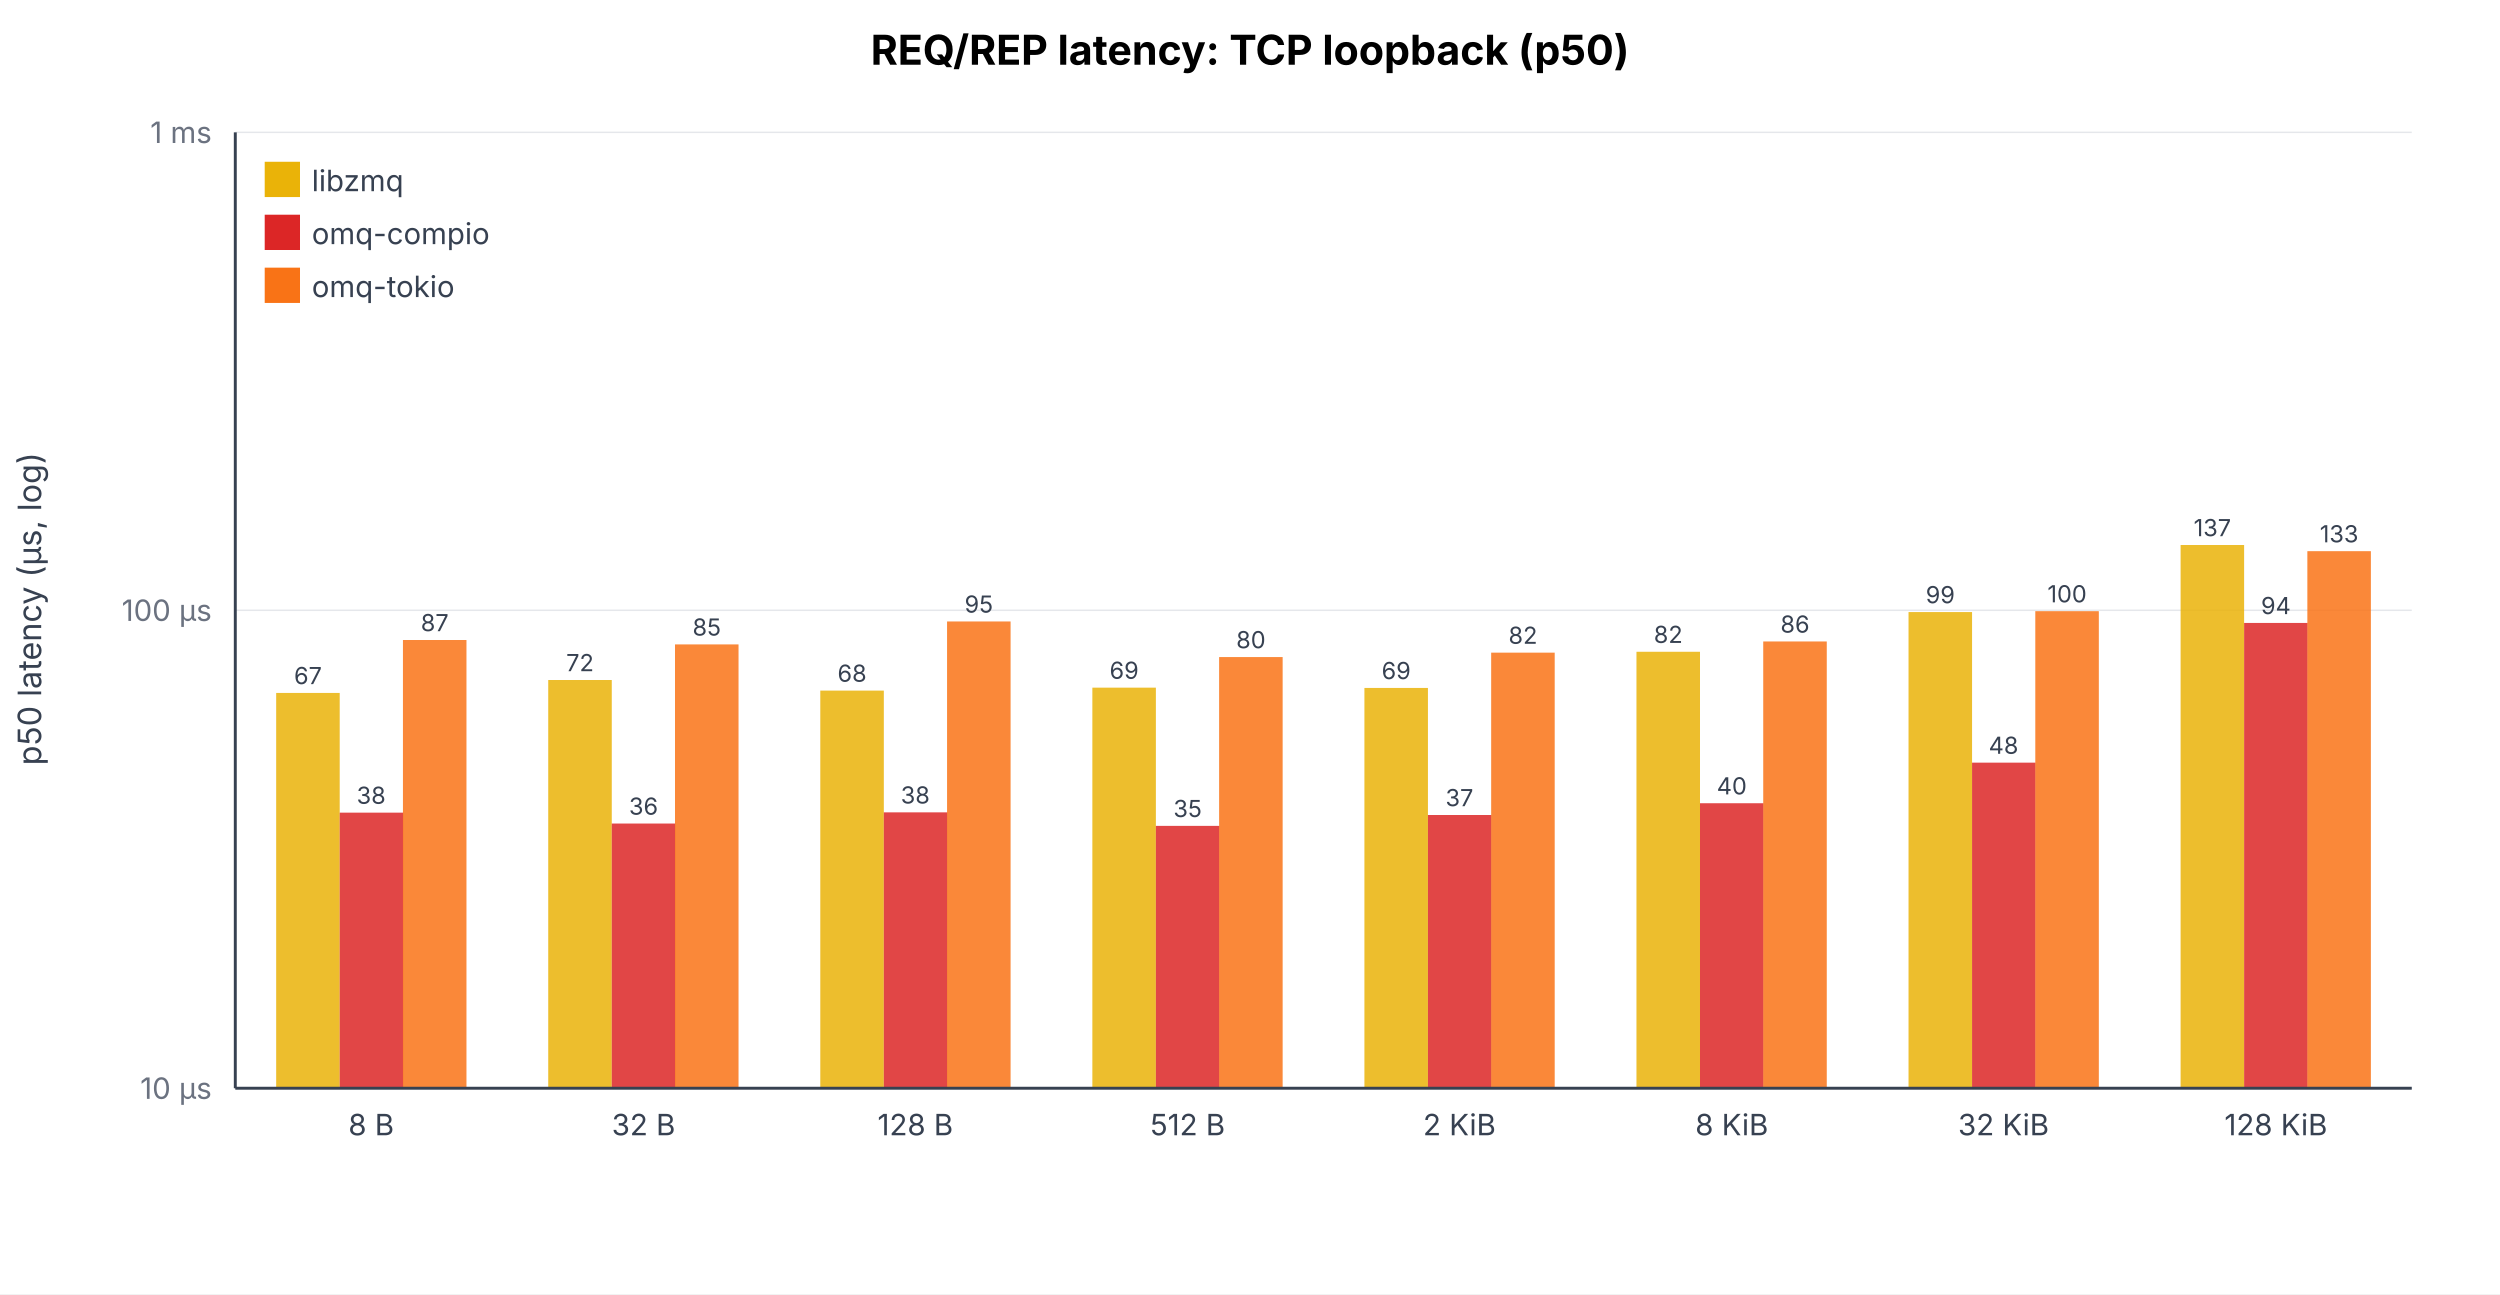
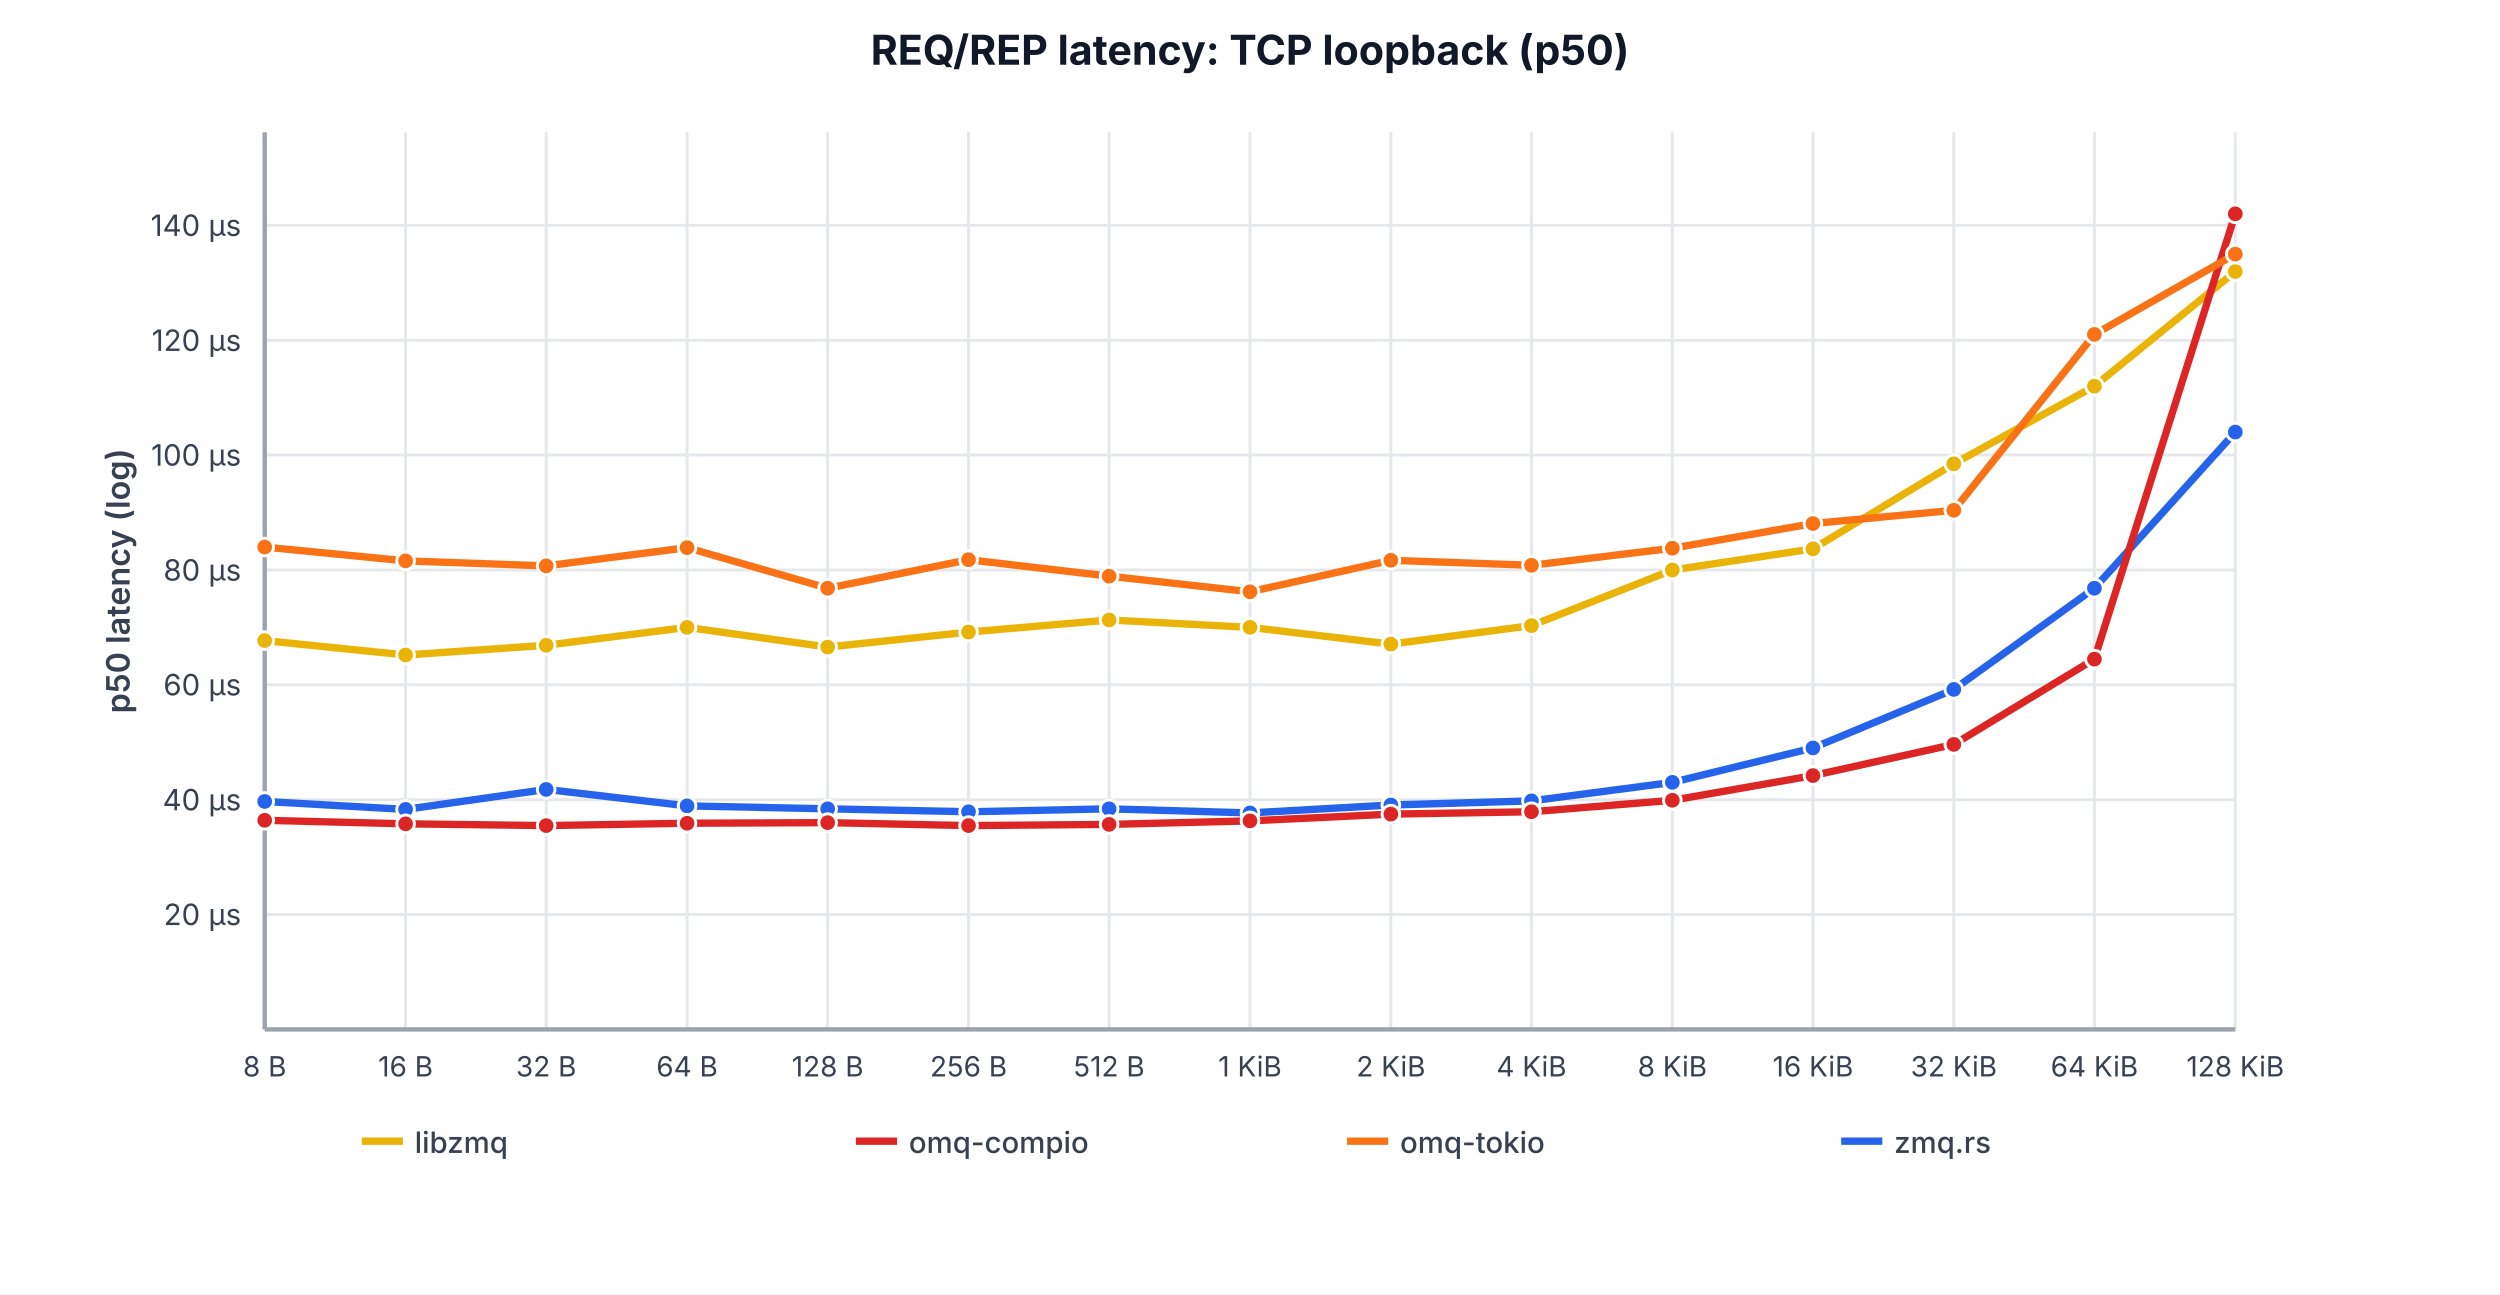
- <svg xmlns="http://www.w3.org/2000/svg" viewBox="0 0 850 440" font-family="system-ui,-apple-system,sans-serif" font-size="11">
-   <rect width="850" height="440" fill="#fff" />
-   <text x="425" y="22" text-anchor="middle" font-size="14" font-weight="bold">REQ/REP latency: TCP loopback (p50)</text>
-   <line x1="80" y1="370.0" x2="820" y2="370.0" stroke="#e5e7eb" stroke-width="0.5" />
-   <text x="72" y="370.0" text-anchor="end" dominant-baseline="middle" font-size="10" fill="#6b7280">10 µs</text>
-   <line x1="80" y1="207.5" x2="820" y2="207.5" stroke="#e5e7eb" stroke-width="0.5" />
-   <text x="72" y="207.5" text-anchor="end" dominant-baseline="middle" font-size="10" fill="#6b7280">100 µs</text>
-   <line x1="80" y1="45.0" x2="820" y2="45.0" stroke="#e5e7eb" stroke-width="0.5" />
-   <text x="72" y="45.0" text-anchor="end" dominant-baseline="middle" font-size="10" fill="#6b7280">1 ms</text>
-   <rect x="93.9" y="235.6" width="21.6" height="134.4" fill="#eab308" opacity="0.85" />
-   <text x="104.7" y="232.6" text-anchor="middle" font-size="8" fill="#374151">67</text>
-   <rect x="115.5" y="276.3" width="21.6" height="93.7" fill="#dc2626" opacity="0.85" />
-   <text x="126.2" y="273.3" text-anchor="middle" font-size="8" fill="#374151">38</text>
-   <rect x="137.0" y="217.6" width="21.6" height="152.4" fill="#f97316" opacity="0.85" />
-   <text x="147.8" y="214.6" text-anchor="middle" font-size="8" fill="#374151">87</text>
-   <text x="126.2" y="386" text-anchor="middle" font-size="10" fill="#374151">8 B</text>
-   <rect x="186.4" y="231.2" width="21.6" height="138.8" fill="#eab308" opacity="0.85" />
-   <text x="197.2" y="228.2" text-anchor="middle" font-size="8" fill="#374151">72</text>
-   <rect x="208.0" y="280.0" width="21.6" height="90.0" fill="#dc2626" opacity="0.85" />
-   <text x="218.8" y="277.0" text-anchor="middle" font-size="8" fill="#374151">36</text>
-   <rect x="229.5" y="219.1" width="21.6" height="150.9" fill="#f97316" opacity="0.85" />
-   <text x="240.3" y="216.1" text-anchor="middle" font-size="8" fill="#374151">85</text>
-   <text x="218.8" y="386" text-anchor="middle" font-size="10" fill="#374151">32 B</text>
-   <rect x="278.9" y="234.8" width="21.6" height="135.2" fill="#eab308" opacity="0.85" />
-   <text x="289.7" y="231.8" text-anchor="middle" font-size="8" fill="#374151">68</text>
-   <rect x="300.5" y="276.2" width="21.6" height="93.8" fill="#dc2626" opacity="0.85" />
-   <text x="311.2" y="273.2" text-anchor="middle" font-size="8" fill="#374151">38</text>
-   <rect x="322.0" y="211.3" width="21.6" height="158.7" fill="#f97316" opacity="0.85" />
-   <text x="332.8" y="208.3" text-anchor="middle" font-size="8" fill="#374151">95</text>
-   <text x="311.2" y="386" text-anchor="middle" font-size="10" fill="#374151">128 B</text>
-   <rect x="371.4" y="233.8" width="21.6" height="136.2" fill="#eab308" opacity="0.85" />
-   <text x="382.2" y="230.8" text-anchor="middle" font-size="8" fill="#374151">69</text>
-   <rect x="393.0" y="280.8" width="21.6" height="89.2" fill="#dc2626" opacity="0.85" />
-   <text x="403.8" y="277.8" text-anchor="middle" font-size="8" fill="#374151">35</text>
-   <rect x="414.5" y="223.4" width="21.6" height="146.6" fill="#f97316" opacity="0.85" />
-   <text x="425.3" y="220.4" text-anchor="middle" font-size="8" fill="#374151">80</text>
-   <text x="403.8" y="386" text-anchor="middle" font-size="10" fill="#374151">512 B</text>
-   <rect x="463.9" y="233.9" width="21.6" height="136.1" fill="#eab308" opacity="0.85" />
-   <text x="474.7" y="230.9" text-anchor="middle" font-size="8" fill="#374151">69</text>
-   <rect x="485.5" y="277.1" width="21.6" height="92.9" fill="#dc2626" opacity="0.85" />
-   <text x="496.2" y="274.1" text-anchor="middle" font-size="8" fill="#374151">37</text>
-   <rect x="507.0" y="221.9" width="21.6" height="148.1" fill="#f97316" opacity="0.85" />
-   <text x="517.8" y="218.9" text-anchor="middle" font-size="8" fill="#374151">82</text>
-   <text x="496.2" y="386" text-anchor="middle" font-size="10" fill="#374151">2 KiB</text>
-   <rect x="556.4" y="221.6" width="21.6" height="148.4" fill="#eab308" opacity="0.85" />
-   <text x="567.2" y="218.6" text-anchor="middle" font-size="8" fill="#374151">82</text>
-   <rect x="578.0" y="273.1" width="21.6" height="96.9" fill="#dc2626" opacity="0.85" />
-   <text x="588.8" y="270.1" text-anchor="middle" font-size="8" fill="#374151">40</text>
-   <rect x="599.5" y="218.1" width="21.6" height="151.9" fill="#f97316" opacity="0.85" />
-   <text x="610.3" y="215.1" text-anchor="middle" font-size="8" fill="#374151">86</text>
-   <text x="588.8" y="386" text-anchor="middle" font-size="10" fill="#374151">8 KiB</text>
-   <rect x="648.9" y="208.1" width="21.6" height="161.9" fill="#eab308" opacity="0.85" />
-   <text x="659.7" y="205.1" text-anchor="middle" font-size="8" fill="#374151">99</text>
-   <rect x="670.5" y="259.3" width="21.6" height="110.7" fill="#dc2626" opacity="0.85" />
-   <text x="681.2" y="256.3" text-anchor="middle" font-size="8" fill="#374151">48</text>
-   <rect x="692.0" y="207.8" width="21.6" height="162.2" fill="#f97316" opacity="0.85" />
-   <text x="702.8" y="204.8" text-anchor="middle" font-size="8" fill="#374151">100</text>
-   <text x="681.2" y="386" text-anchor="middle" font-size="10" fill="#374151">32 KiB</text>
-   <rect x="741.4" y="185.3" width="21.6" height="184.7" fill="#eab308" opacity="0.85" />
-   <text x="752.2" y="182.3" text-anchor="middle" font-size="8" fill="#374151">137</text>
-   <rect x="763.0" y="211.8" width="21.6" height="158.2" fill="#dc2626" opacity="0.85" />
-   <text x="773.8" y="208.8" text-anchor="middle" font-size="8" fill="#374151">94</text>
-   <rect x="784.5" y="187.4" width="21.6" height="182.6" fill="#f97316" opacity="0.85" />
-   <text x="795.3" y="184.4" text-anchor="middle" font-size="8" fill="#374151">133</text>
-   <text x="773.8" y="386" text-anchor="middle" font-size="10" fill="#374151">128 KiB</text>
-   <line x1="80" y1="45" x2="80" y2="370" stroke="#374151" stroke-width="1" />
-   <line x1="80" y1="370" x2="820" y2="370" stroke="#374151" stroke-width="1" />
-   <text x="14" y="207" text-anchor="middle" font-size="11" fill="#374151" transform="rotate(-90 14 207)">p50 latency (µs, log)</text>
-   <rect x="90" y="55" width="12" height="12" fill="#eab308" />
-   <text x="106" y="65" font-size="10" fill="#374151">libzmq</text>
-   <rect x="90" y="73" width="12" height="12" fill="#dc2626" />
-   <text x="106" y="83" font-size="10" fill="#374151">omq-compio</text>
-   <rect x="90" y="91" width="12" height="12" fill="#f97316" />
-   <text x="106" y="101" font-size="10" fill="#374151">omq-tokio</text>
+ <svg xmlns="http://www.w3.org/2000/svg" viewBox="0 0 850 440" font-family="system-ui, -apple-system, sans-serif">
+   <rect width="850" height="440" fill="white" />
+   <line x1="90" y1="350.0" x2="760" y2="350.0" stroke="#e5e7eb" stroke-width="1" />
+   <line x1="90" y1="310.9" x2="760" y2="310.9" stroke="#e5e7eb" stroke-width="1" />
+   <text x="82" y="310.9" text-anchor="end" dominant-baseline="middle" fill="#374151" font-size="10">20 µs</text>
+   <line x1="90" y1="271.9" x2="760" y2="271.9" stroke="#e5e7eb" stroke-width="1" />
+   <text x="82" y="271.9" text-anchor="end" dominant-baseline="middle" fill="#374151" font-size="10">40 µs</text>
+   <line x1="90" y1="232.8" x2="760" y2="232.8" stroke="#e5e7eb" stroke-width="1" />
+   <text x="82" y="232.8" text-anchor="end" dominant-baseline="middle" fill="#374151" font-size="10">60 µs</text>
+   <line x1="90" y1="193.8" x2="760" y2="193.8" stroke="#e5e7eb" stroke-width="1" />
+   <text x="82" y="193.8" text-anchor="end" dominant-baseline="middle" fill="#374151" font-size="10">80 µs</text>
+   <line x1="90" y1="154.7" x2="760" y2="154.7" stroke="#e5e7eb" stroke-width="1" />
+   <text x="82" y="154.7" text-anchor="end" dominant-baseline="middle" fill="#374151" font-size="10">100 µs</text>
+   <line x1="90" y1="115.7" x2="760" y2="115.7" stroke="#e5e7eb" stroke-width="1" />
+   <text x="82" y="115.7" text-anchor="end" dominant-baseline="middle" fill="#374151" font-size="10">120 µs</text>
+   <line x1="90" y1="76.6" x2="760" y2="76.6" stroke="#e5e7eb" stroke-width="1" />
+   <text x="82" y="76.6" text-anchor="end" dominant-baseline="middle" fill="#374151" font-size="10">140 µs</text>
+   <line x1="90.0" y1="45" x2="90.0" y2="350" stroke="#e5e7eb" stroke-width="1" />
+   <line x1="137.9" y1="45" x2="137.9" y2="350" stroke="#e5e7eb" stroke-width="1" />
+   <line x1="185.7" y1="45" x2="185.7" y2="350" stroke="#e5e7eb" stroke-width="1" />
+   <line x1="233.6" y1="45" x2="233.6" y2="350" stroke="#e5e7eb" stroke-width="1" />
+   <line x1="281.4" y1="45" x2="281.4" y2="350" stroke="#e5e7eb" stroke-width="1" />
+   <line x1="329.3" y1="45" x2="329.3" y2="350" stroke="#e5e7eb" stroke-width="1" />
+   <line x1="377.1" y1="45" x2="377.1" y2="350" stroke="#e5e7eb" stroke-width="1" />
+   <line x1="425.0" y1="45" x2="425.0" y2="350" stroke="#e5e7eb" stroke-width="1" />
+   <line x1="472.9" y1="45" x2="472.9" y2="350" stroke="#e5e7eb" stroke-width="1" />
+   <line x1="520.7" y1="45" x2="520.7" y2="350" stroke="#e5e7eb" stroke-width="1" />
+   <line x1="568.6" y1="45" x2="568.6" y2="350" stroke="#e5e7eb" stroke-width="1" />
+   <line x1="616.4" y1="45" x2="616.4" y2="350" stroke="#e5e7eb" stroke-width="1" />
+   <line x1="664.3" y1="45" x2="664.3" y2="350" stroke="#e5e7eb" stroke-width="1" />
+   <line x1="712.1" y1="45" x2="712.1" y2="350" stroke="#e5e7eb" stroke-width="1" />
+   <line x1="760.0" y1="45" x2="760.0" y2="350" stroke="#e5e7eb" stroke-width="1" />
+   <line x1="90" y1="45" x2="90" y2="350" stroke="#9ca3af" stroke-width="1.5" />
+   <line x1="90" y1="350" x2="760" y2="350" stroke="#9ca3af" stroke-width="1.5" />
+   <text x="90.0" y="366" text-anchor="middle" fill="#374151" font-size="9.5">8 B</text>
+   <text x="137.9" y="366" text-anchor="middle" fill="#374151" font-size="9.5">16 B</text>
+   <text x="185.7" y="366" text-anchor="middle" fill="#374151" font-size="9.5">32 B</text>
+   <text x="233.6" y="366" text-anchor="middle" fill="#374151" font-size="9.5">64 B</text>
+   <text x="281.4" y="366" text-anchor="middle" fill="#374151" font-size="9.5">128 B</text>
+   <text x="329.3" y="366" text-anchor="middle" fill="#374151" font-size="9.5">256 B</text>
+   <text x="377.1" y="366" text-anchor="middle" fill="#374151" font-size="9.5">512 B</text>
+   <text x="425.0" y="366" text-anchor="middle" fill="#374151" font-size="9.5">1 KiB</text>
+   <text x="472.9" y="366" text-anchor="middle" fill="#374151" font-size="9.5">2 KiB</text>
+   <text x="520.7" y="366" text-anchor="middle" fill="#374151" font-size="9.5">4 KiB</text>
+   <text x="568.6" y="366" text-anchor="middle" fill="#374151" font-size="9.5">8 KiB</text>
+   <text x="616.4" y="366" text-anchor="middle" fill="#374151" font-size="9.5">16 KiB</text>
+   <text x="664.3" y="366" text-anchor="middle" fill="#374151" font-size="9.5">32 KiB</text>
+   <text x="712.1" y="366" text-anchor="middle" fill="#374151" font-size="9.5">64 KiB</text>
+   <text x="760.0" y="366" text-anchor="middle" fill="#374151" font-size="9.5">128 KiB</text>
+   <text x="40" y="197.5" text-anchor="middle" dominant-baseline="middle" fill="#374151" font-size="11" font-weight="600" transform="rotate(-90,40,197.5)">p50 latency (log)</text>
+   <text x="425.0" y="22" text-anchor="middle" fill="#111827" font-size="14" font-weight="700">REQ/REP latency: TCP loopback (p50)</text>
+   <polyline points="90.0,272.5 137.9,275.2 185.7,268.4 233.6,274.0 281.4,275.0 329.3,276.0 377.1,275.0 425.0,276.4 472.9,273.7 520.7,272.3 568.6,266.0 616.4,254.3 664.3,234.4 712.1,200.0 760.0,146.9" fill="none" stroke="#2563eb" stroke-width="2.5" stroke-linecap="round" stroke-linejoin="round" />
+   <circle cx="90.0" cy="272.5" r="3" fill="#2563eb" stroke="white" stroke-width="1" />
+   <circle cx="137.9" cy="275.2" r="3" fill="#2563eb" stroke="white" stroke-width="1" />
+   <circle cx="185.7" cy="268.4" r="3" fill="#2563eb" stroke="white" stroke-width="1" />
+   <circle cx="233.6" cy="274.0" r="3" fill="#2563eb" stroke="white" stroke-width="1" />
+   <circle cx="281.4" cy="275.0" r="3" fill="#2563eb" stroke="white" stroke-width="1" />
+   <circle cx="329.3" cy="276.0" r="3" fill="#2563eb" stroke="white" stroke-width="1" />
+   <circle cx="377.1" cy="275.0" r="3" fill="#2563eb" stroke="white" stroke-width="1" />
+   <circle cx="425.0" cy="276.4" r="3" fill="#2563eb" stroke="white" stroke-width="1" />
+   <circle cx="472.9" cy="273.7" r="3" fill="#2563eb" stroke="white" stroke-width="1" />
+   <circle cx="520.7" cy="272.3" r="3" fill="#2563eb" stroke="white" stroke-width="1" />
+   <circle cx="568.6" cy="266.0" r="3" fill="#2563eb" stroke="white" stroke-width="1" />
+   <circle cx="616.4" cy="254.3" r="3" fill="#2563eb" stroke="white" stroke-width="1" />
+   <circle cx="664.3" cy="234.4" r="3" fill="#2563eb" stroke="white" stroke-width="1" />
+   <circle cx="712.1" cy="200.0" r="3" fill="#2563eb" stroke="white" stroke-width="1" />
+   <circle cx="760.0" cy="146.9" r="3" fill="#2563eb" stroke="white" stroke-width="1" />
+   <polyline points="90.0,217.8 137.9,222.7 185.7,219.4 233.6,213.3 281.4,220.0 329.3,214.9 377.1,210.8 425.0,213.3 472.9,219.0 520.7,212.7 568.6,193.8 616.4,186.6 664.3,157.7 712.1,131.3 760.0,92.3" fill="none" stroke="#eab308" stroke-width="2.5" stroke-linecap="round" stroke-linejoin="round" />
+   <circle cx="90.0" cy="217.8" r="3" fill="#eab308" stroke="white" stroke-width="1" />
+   <circle cx="137.9" cy="222.7" r="3" fill="#eab308" stroke="white" stroke-width="1" />
+   <circle cx="185.7" cy="219.4" r="3" fill="#eab308" stroke="white" stroke-width="1" />
+   <circle cx="233.6" cy="213.3" r="3" fill="#eab308" stroke="white" stroke-width="1" />
+   <circle cx="281.4" cy="220.0" r="3" fill="#eab308" stroke="white" stroke-width="1" />
+   <circle cx="329.3" cy="214.9" r="3" fill="#eab308" stroke="white" stroke-width="1" />
+   <circle cx="377.1" cy="210.8" r="3" fill="#eab308" stroke="white" stroke-width="1" />
+   <circle cx="425.0" cy="213.3" r="3" fill="#eab308" stroke="white" stroke-width="1" />
+   <circle cx="472.9" cy="219.0" r="3" fill="#eab308" stroke="white" stroke-width="1" />
+   <circle cx="520.7" cy="212.7" r="3" fill="#eab308" stroke="white" stroke-width="1" />
+   <circle cx="568.6" cy="193.8" r="3" fill="#eab308" stroke="white" stroke-width="1" />
+   <circle cx="616.4" cy="186.6" r="3" fill="#eab308" stroke="white" stroke-width="1" />
+   <circle cx="664.3" cy="157.7" r="3" fill="#eab308" stroke="white" stroke-width="1" />
+   <circle cx="712.1" cy="131.3" r="3" fill="#eab308" stroke="white" stroke-width="1" />
+   <circle cx="760.0" cy="92.3" r="3" fill="#eab308" stroke="white" stroke-width="1" />
+   <polyline points="90.0,278.9 137.9,280.1 185.7,280.7 233.6,279.9 281.4,279.7 329.3,280.7 377.1,280.3 425.0,279.1 472.9,276.8 520.7,276.0 568.6,272.1 616.4,263.7 664.3,253.1 712.1,224.1 760.0,72.7" fill="none" stroke="#dc2626" stroke-width="2.5" stroke-linecap="round" stroke-linejoin="round" />
+   <circle cx="90.0" cy="278.9" r="3" fill="#dc2626" stroke="white" stroke-width="1" />
+   <circle cx="137.9" cy="280.1" r="3" fill="#dc2626" stroke="white" stroke-width="1" />
+   <circle cx="185.7" cy="280.7" r="3" fill="#dc2626" stroke="white" stroke-width="1" />
+   <circle cx="233.6" cy="279.9" r="3" fill="#dc2626" stroke="white" stroke-width="1" />
+   <circle cx="281.4" cy="279.7" r="3" fill="#dc2626" stroke="white" stroke-width="1" />
+   <circle cx="329.3" cy="280.7" r="3" fill="#dc2626" stroke="white" stroke-width="1" />
+   <circle cx="377.1" cy="280.3" r="3" fill="#dc2626" stroke="white" stroke-width="1" />
+   <circle cx="425.0" cy="279.1" r="3" fill="#dc2626" stroke="white" stroke-width="1" />
+   <circle cx="472.9" cy="276.8" r="3" fill="#dc2626" stroke="white" stroke-width="1" />
+   <circle cx="520.7" cy="276.0" r="3" fill="#dc2626" stroke="white" stroke-width="1" />
+   <circle cx="568.6" cy="272.1" r="3" fill="#dc2626" stroke="white" stroke-width="1" />
+   <circle cx="616.4" cy="263.7" r="3" fill="#dc2626" stroke="white" stroke-width="1" />
+   <circle cx="664.3" cy="253.1" r="3" fill="#dc2626" stroke="white" stroke-width="1" />
+   <circle cx="712.1" cy="224.1" r="3" fill="#dc2626" stroke="white" stroke-width="1" />
+   <circle cx="760.0" cy="72.7" r="3" fill="#dc2626" stroke="white" stroke-width="1" />
+   <polyline points="90.0,186.0 137.9,190.7 185.7,192.4 233.6,186.2 281.4,200.0 329.3,190.3 377.1,195.9 425.0,201.2 472.9,190.5 520.7,192.2 568.6,186.4 616.4,178.0 664.3,173.5 712.1,113.7 760.0,86.4" fill="none" stroke="#f97316" stroke-width="2.5" stroke-linecap="round" stroke-linejoin="round" />
+   <circle cx="90.0" cy="186.0" r="3" fill="#f97316" stroke="white" stroke-width="1" />
+   <circle cx="137.9" cy="190.7" r="3" fill="#f97316" stroke="white" stroke-width="1" />
+   <circle cx="185.7" cy="192.4" r="3" fill="#f97316" stroke="white" stroke-width="1" />
+   <circle cx="233.6" cy="186.2" r="3" fill="#f97316" stroke="white" stroke-width="1" />
+   <circle cx="281.4" cy="200.0" r="3" fill="#f97316" stroke="white" stroke-width="1" />
+   <circle cx="329.3" cy="190.3" r="3" fill="#f97316" stroke="white" stroke-width="1" />
+   <circle cx="377.1" cy="195.9" r="3" fill="#f97316" stroke="white" stroke-width="1" />
+   <circle cx="425.0" cy="201.2" r="3" fill="#f97316" stroke="white" stroke-width="1" />
+   <circle cx="472.9" cy="190.5" r="3" fill="#f97316" stroke="white" stroke-width="1" />
+   <circle cx="520.7" cy="192.2" r="3" fill="#f97316" stroke="white" stroke-width="1" />
+   <circle cx="568.6" cy="186.4" r="3" fill="#f97316" stroke="white" stroke-width="1" />
+   <circle cx="616.4" cy="178.0" r="3" fill="#f97316" stroke="white" stroke-width="1" />
+   <circle cx="664.3" cy="173.5" r="3" fill="#f97316" stroke="white" stroke-width="1" />
+   <circle cx="712.1" cy="113.7" r="3" fill="#f97316" stroke="white" stroke-width="1" />
+   <circle cx="760.0" cy="86.4" r="3" fill="#f97316" stroke="white" stroke-width="1" />
+   <line x1="123" y1="388" x2="137" y2="388" stroke="#eab308" stroke-width="2.5" />
+   <text x="141" y="392" fill="#374151" font-size="10" font-weight="500">libzmq</text>
+   <line x1="291" y1="388" x2="305" y2="388" stroke="#dc2626" stroke-width="2.5" />
+   <text x="309" y="392" fill="#374151" font-size="10" font-weight="500">omq-compio</text>
+   <line x1="458" y1="388" x2="472" y2="388" stroke="#f97316" stroke-width="2.5" />
+   <text x="476" y="392" fill="#374151" font-size="10" font-weight="500">omq-tokio</text>
+   <line x1="626" y1="388" x2="640" y2="388" stroke="#2563eb" stroke-width="2.5" />
+   <text x="644" y="392" fill="#374151" font-size="10" font-weight="500">zmq.rs</text>
</svg>
